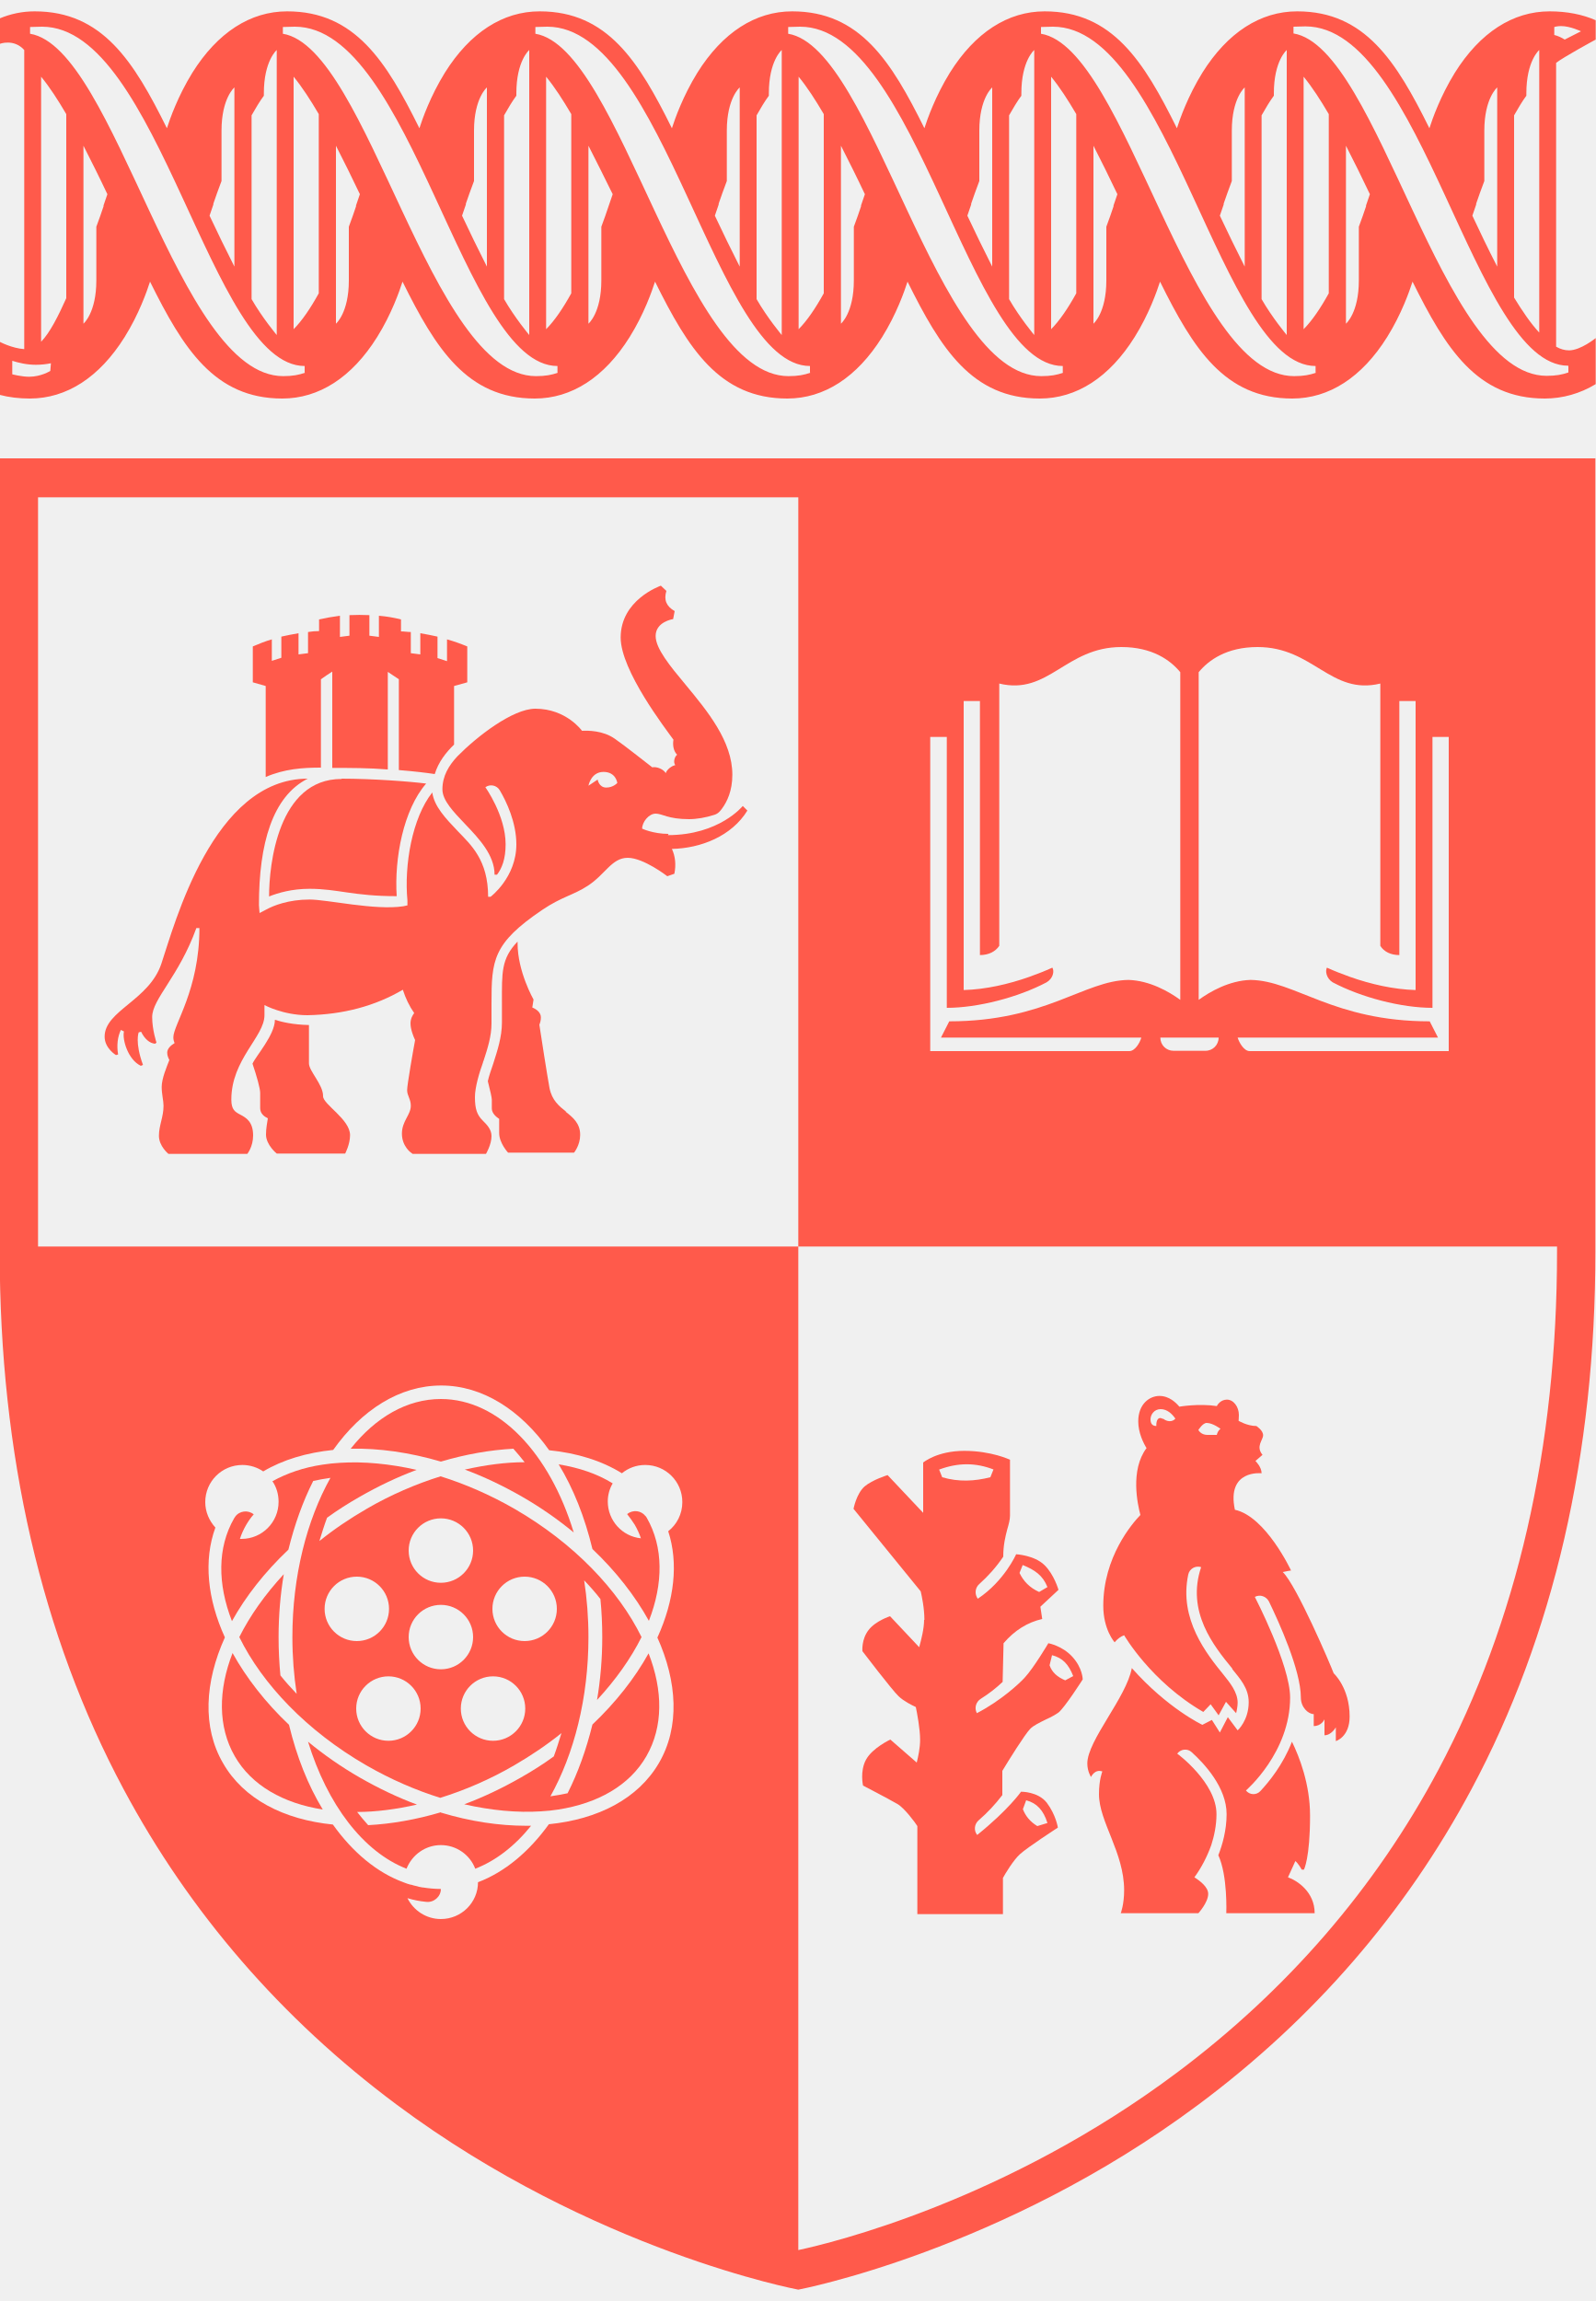
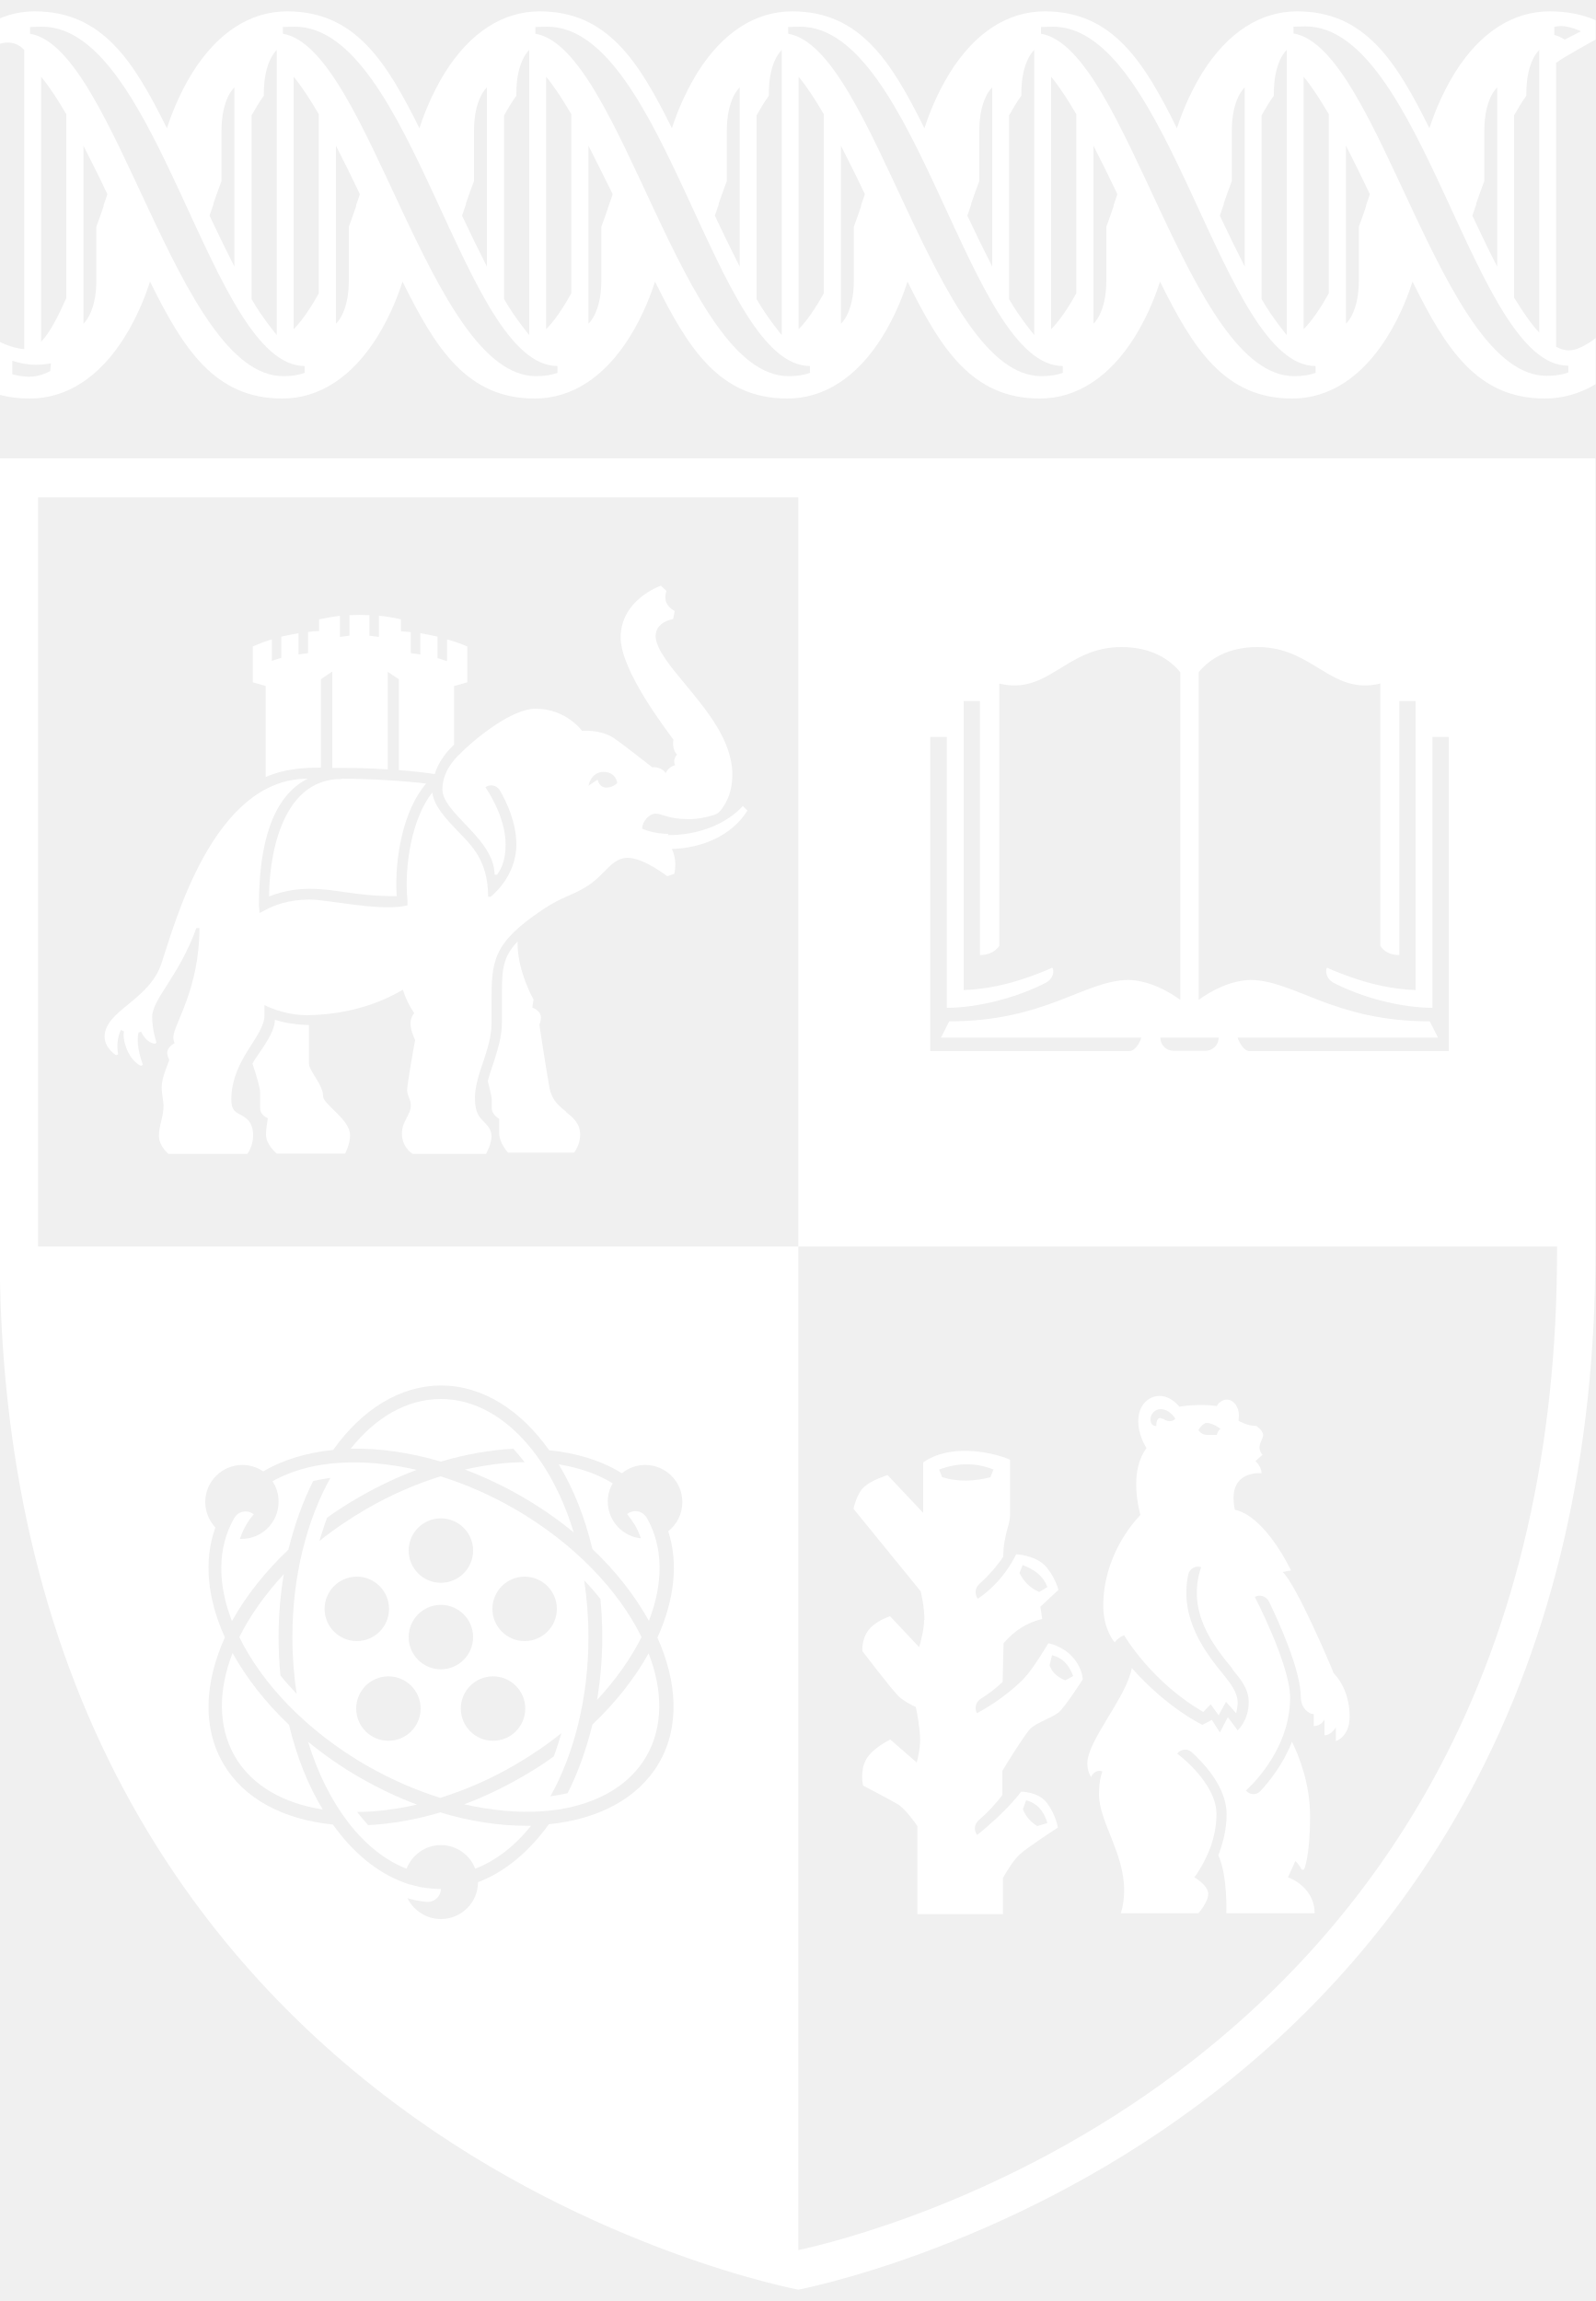
<svg xmlns="http://www.w3.org/2000/svg" id="Layer_1" version="1.1" viewBox="0 0 52 75">
  <defs>
    <style>
      .st0 {
-         fill: #FF5A4B;
+         fill: #FFFFFF;
      }
    </style>
  </defs>
  <path class="st0" d="M-.01,14.94v25.86c0,6.61,1.36,12.51,4.04,17.52,2.15,4.02,5.14,7.48,8.9,10.28,6.41,4.78,13.09,6.03,13.09,6.03,0,0,6.63-1.25,13.04-6.03,3.76-2.8,6.75-6.26,8.9-10.28,2.68-5.01,4.04-10.91,4.04-17.52V14.94H-.01ZM39.07,21.91c.32-.39.91-.82,1.92-.82,1.82,0,2.38,1.58,4,1.19v8.55c.12.19.34.3.62.3v-8.28h.53v9.42c-.72-.02-1.46-.19-2.14-.43-.25-.09-.51-.19-.75-.3-.06.11-.02.35.19.48.93.49,2.23.83,3.25.83v-8.83h.53v10.24h-6.49c-.18,0-.34-.27-.39-.44h6.53s-.27-.53-.27-.53c-3.14,0-4.39-1.33-5.84-1.35-.69.02-1.32.38-1.69.65v-10.68ZM39.72,33.82c0,.24-.19.43-.43.43h-1.04c-.24,0-.43-.19-.43-.43h1.9ZM30.86,24.02v8.83c1.01,0,2.32-.34,3.25-.83.22-.13.26-.37.19-.48-.24.11-.5.21-.75.3-.68.24-1.42.41-2.14.43v-9.42h.53v8.28c.28,0,.5-.11.63-.3v-8.55c1.61.39,2.16-1.19,3.98-1.19,1.01,0,1.6.43,1.92.82v10.68c-.37-.27-1-.63-1.69-.65-1.45.02-2.7,1.35-5.84,1.35l-.27.53h6.53c-.05.18-.21.44-.39.44h-6.49v-10.24s.53,0,.53,0ZM21.42,53.36c.66,1.46.74,2.93.06,4.1-.68,1.17-1.99,1.84-3.59,2-.65.9-1.44,1.56-2.31,1.89,0,.66-.54,1.2-1.21,1.2-.48,0-.89-.28-1.09-.68.2.06.4.1.61.12.25.03.48-.17.48-.42-.2,0-.4-.02-.59-.05-.02,0-.04,0-.06-.01-.04,0-.09-.02-.13-.03-.06-.01-.13-.03-.19-.05,0,0-.01,0-.02,0-.07-.02-.14-.04-.21-.07,0,0,0,0,0,0-.88-.32-1.67-.98-2.32-1.89-1.6-.16-2.91-.83-3.58-2-.68-1.17-.6-2.64.06-4.1-.57-1.25-.7-2.51-.31-3.58-.2-.22-.33-.51-.33-.83,0-.67.54-1.21,1.21-1.21.25,0,.49.08.68.21.64-.38,1.41-.61,2.28-.7.93-1.31,2.17-2.1,3.52-2.1s2.59.8,3.52,2.11c.9.09,1.71.34,2.37.75.21-.17.47-.27.76-.27.67,0,1.21.54,1.21,1.21,0,.39-.18.73-.46.95.34,1.04.2,2.25-.35,3.46ZM50.75,40.8c0,6.39-1.3,12.07-3.87,16.89-2.05,3.85-4.92,7.17-8.51,9.86-5.59,4.19-11.27,5.56-12.35,5.79v-32.71H1.24v-24.42h24.78v24.42h24.73v.18Z" />
  <g>
    <path class="st0" d="M14.37,59.07c-.81.24-1.61.38-2.37.42-.12-.13-.24-.28-.36-.43.62,0,1.28-.09,1.95-.24-.62-.23-1.25-.53-1.86-.88-.61-.35-1.18-.75-1.69-1.17.63,2.05,1.8,3.59,3.21,4.14.18-.45.61-.77,1.12-.77s.95.32,1.12.77c.67-.26,1.29-.74,1.82-1.4-.05,0-.11,0-.16,0-.88,0-1.82-.14-2.78-.43Z" />
    <path class="st0" d="M52.01,1.29v-.63c-.43-.19-.94-.29-1.5-.29-1.2,0-2.27.69-3.09,2-.47.76-.73,1.5-.83,1.81-1.08-2.18-2.1-3.81-4.31-3.81-1.2,0-2.27.69-3.09,2-.47.76-.73,1.5-.83,1.81-1.08-2.18-2.1-3.81-4.31-3.81-1.2,0-2.27.69-3.09,2-.47.76-.73,1.5-.83,1.81-1.08-2.18-2.1-3.81-4.31-3.81-1.2,0-2.27.69-3.09,2-.47.76-.73,1.5-.83,1.81-1.08-2.18-2.1-3.81-4.31-3.81-1.2,0-2.27.69-3.09,2-.47.76-.73,1.5-.83,1.81C12.59,2,11.57.37,9.36.37c-1.2,0-2.27.69-3.09,2-.47.76-.73,1.5-.83,1.81C4.36,2,3.34.37,1.13.37.73.37.35.45-.01.6v.83s.46-.18.8.2v.98s0,0,0,0v8.77c-.41-.03-.8-.24-.8-.24v1.73c.3.08.63.12.98.12,1.2,0,2.27-.69,3.09-2,.47-.75.73-1.5.83-1.81,1.08,2.18,2.1,3.81,4.31,3.81,1.2,0,2.27-.69,3.09-2,.47-.75.73-1.5.83-1.81,1.08,2.18,2.1,3.81,4.31,3.81,1.2,0,2.27-.69,3.09-2,.47-.75.73-1.5.83-1.81,1.08,2.18,2.1,3.81,4.31,3.81,1.2,0,2.27-.69,3.09-2,.47-.75.73-1.5.83-1.81,1.08,2.18,2.1,3.81,4.31,3.81,1.2,0,2.27-.69,3.09-2,.47-.75.73-1.5.83-1.81,1.08,2.18,2.1,3.81,4.31,3.81,1.2,0,2.27-.69,3.09-2,.47-.75.73-1.5.83-1.81,1.08,2.18,2.1,3.81,4.31,3.81.58,0,1.15-.16,1.66-.47v-1.5s-.49.4-.87.4c-.14,0-.28-.04-.42-.12V2.05c.22-.18,1.29-.76,1.29-.76ZM49.35,3.76c.13-.23.26-.45.4-.64v-.08c0-1.06.42-1.41.42-1.41v.96s0,0,0,0v8.25c-.28-.3-.55-.7-.82-1.14V3.76ZM48.11,6.65c.08-.23.17-.49.27-.75v-1.64c0-1.06.42-1.41.42-1.41v2.03s0,0,0,0v3.81c-.3-.58-.58-1.17-.81-1.66l.13-.38ZM41.12,3.76c.13-.23.26-.45.4-.64v-.08c0-1.06.42-1.41.42-1.41v.98s0,0,0,0v8.31s-.47-.56-.82-1.17V3.76ZM39.88,6.65c.08-.23.17-.49.27-.75v-1.64c0-1.06.42-1.41.42-1.41v2.03s0,0,0,0v3.81c-.28-.55-.56-1.13-.81-1.66l.13-.38ZM32.89,3.76c.13-.23.26-.45.4-.64v-.08c0-1.06.42-1.41.42-1.41v.98s0,0,0,0v8.31s-.47-.56-.82-1.17V3.76ZM31.65,6.65c.08-.23.17-.49.27-.75v-1.64c0-1.06.42-1.41.42-1.41v2.03h0v3.81c-.28-.55-.56-1.13-.81-1.66l.13-.38ZM24.66,3.76c.13-.23.26-.45.4-.64v-.08c0-1.06.42-1.41.42-1.41v.98s0,0,0,0v8.31s-.47-.56-.82-1.17V3.76ZM23.42,6.65c.08-.23.17-.49.27-.75v-1.64c0-1.06.42-1.41.42-1.41v2.03h0v3.81c-.28-.55-.56-1.13-.81-1.66l.13-.38ZM16.43,3.76c.13-.23.26-.45.4-.64v-.08c0-1.06.42-1.41.42-1.41v.98s0,0,0,0v8.31s-.47-.56-.82-1.17V3.76ZM15.18,6.65c.08-.23.17-.49.27-.75v-1.64c0-1.06.42-1.41.42-1.41v2.03h0v3.81c-.28-.55-.56-1.13-.81-1.66l.13-.38ZM8.2,3.76c.13-.23.26-.45.4-.64v-.08c0-1.06.42-1.41.42-1.41v.98s0,0,0,0v8.31s-.47-.56-.82-1.17V3.76ZM6.95,6.65c.08-.23.17-.49.27-.75v-1.64c0-1.06.42-1.41.42-1.41v2.03h0v3.81c-.28-.55-.56-1.13-.81-1.66l.13-.38ZM1.64,12.09s-.3.19-.69.19c-.25,0-.55-.08-.55-.08v-.44c.19.06.46.13.77.13.18,0,.34-.02.49-.05l-.02.24ZM2.16,9.72c-.26.58-.53,1.12-.82,1.42V2.5c.28.34.55.76.82,1.22v6ZM3.38,6.71c-.07.21-.15.44-.24.68v1.75c0,1.06-.42,1.41-.42,1.41v-2.13s0,0,0,0v-3.67c.26.51.53,1.05.78,1.58l-.13.38ZM9.94,12.15c-.2.07-.4.11-.71.11C5.78,12.26,3.77,1.56.98,1.1v-.22c.12,0,.25-.01.39-.01,3.81,0,5.49,11.06,8.56,11.06v.21ZM10.39,9.56c-.27.49-.55.9-.82,1.17V2.5c.28.34.55.76.82,1.22v5.83ZM11.61,6.71c-.07.21-.15.44-.24.68v1.75c0,1.06-.42,1.41-.42,1.41v-2.13s0,0,0,0v-3.67c.26.51.53,1.05.78,1.58l-.13.38ZM18.18,12.15c-.2.07-.4.11-.71.11-3.45,0-5.46-10.7-8.25-11.16v-.22c.12,0,.25-.01.39-.01,3.81,0,5.49,11.06,8.56,11.06v.21ZM18.62,9.56c-.27.49-.55.9-.82,1.17V2.5c.28.34.55.76.82,1.22v5.83ZM19.84,6.71c-.07.21-.15.44-.24.68v1.75c0,1.06-.42,1.41-.42,1.41v-2.13s0,0,0,0v-3.67c.26.51.53,1.05.79,1.58l-.13.38ZM26.41,12.15c-.2.07-.4.11-.71.11-3.45,0-5.46-10.7-8.25-11.16v-.22c.12,0,.25-.01.39-.01,3.81,0,5.49,11.06,8.56,11.06v.21ZM26.85,9.56c-.27.49-.55.9-.82,1.17V2.5c.28.34.55.76.82,1.22v5.83ZM28.07,6.71c-.07.21-.15.44-.24.68v1.75c0,1.06-.42,1.41-.42,1.41v-2.13s0,0,0,0v-3.67c.26.51.53,1.05.78,1.58l-.13.38ZM34.65,12.15c-.2.07-.4.11-.71.11-3.45,0-5.46-10.7-8.25-11.16v-.22c.12,0,.25-.01.39-.01,3.81,0,5.49,11.06,8.56,11.06v.21ZM35.08,9.56c-.27.49-.55.9-.82,1.17V2.5c.28.34.55.76.82,1.22v5.83ZM36.3,6.71c-.07.21-.15.44-.24.68v1.75c0,1.06-.42,1.41-.42,1.41v-2.13s0,0,0,0v-3.67c.26.51.53,1.05.78,1.58l-.13.38ZM42.89,12.15c-.2.07-.4.11-.71.11-3.45,0-5.46-10.7-8.25-11.16v-.22c.12,0,.25-.01.39-.01,3.81,0,5.49,11.06,8.56,11.06v.21ZM43.31,9.56c-.27.49-.55.9-.82,1.17V2.5c.28.34.55.76.82,1.22v5.83ZM44.53,6.71c-.07.21-.15.44-.24.68v1.75c0,1.06-.42,1.41-.42,1.41v-2.13s0,0,0,0v-3.67c.26.51.53,1.05.78,1.58l-.13.38ZM51.12,11.93v.21c-.2.07-.4.11-.71.11-3.45,0-5.46-10.7-8.25-11.16v-.22c.12,0,.25-.01.39-.01,3.81,0,5.49,11.06,8.56,11.06ZM50.66,1.14v-.26s.09-.03.22-.03c.3,0,.65.17.65.17l-.53.27h0c-.11-.07-.22-.12-.34-.15Z" />
    <path class="st0" d="M16.74,47.23c.12.13.24.28.36.43-.62,0-1.28.09-1.95.24.62.23,1.25.53,1.86.88.61.35,1.18.75,1.69,1.17-.78-2.57-2.43-4.35-4.33-4.35-1.11,0-2.13.6-2.94,1.62.92-.02,1.92.12,2.94.42.81-.24,1.61-.38,2.37-.42Z" />
    <path class="st0" d="M7.58,53.88c-.47,1.21-.48,2.4.07,3.36.55.96,1.59,1.54,2.87,1.74-.48-.79-.85-1.72-1.1-2.76-.77-.73-1.39-1.53-1.84-2.34Z" />
    <path class="st0" d="M19.31,56.21c-.2.81-.47,1.57-.81,2.24-.18.04-.36.07-.56.1.77-1.38,1.24-3.2,1.24-5.19,0-.64-.05-1.26-.14-1.85.19.2.37.4.53.61.04.4.06.82.06,1.24,0,.71-.06,1.4-.17,2.05.61-.66,1.1-1.35,1.45-2.05-.75-1.53-2.2-3.06-4.14-4.18-.8-.46-1.61-.81-2.41-1.06-.8.25-1.62.6-2.41,1.06-.55.32-1.07.67-1.54,1.05.08-.26.16-.52.25-.76.33-.24.69-.47,1.06-.68.61-.35,1.24-.65,1.86-.88-.88-.2-1.73-.28-2.5-.23,0,0,0,0,0,0-.19.01-.38.03-.57.06,0,0,0,0,0,0-.61.09-1.16.28-1.63.54.13.19.2.42.2.67,0,.67-.54,1.21-1.21,1.21-.02,0-.03,0-.05,0,.05-.16.12-.31.2-.45.07-.12.15-.24.25-.35-.18-.15-.46-.12-.6.07-.01.02-.03.04-.04.06-.55.96-.54,2.14-.07,3.35.45-.81,1.07-1.6,1.84-2.33.2-.81.47-1.57.81-2.24.18-.04.36-.07.56-.1-.77,1.38-1.24,3.2-1.24,5.19,0,.64.05,1.26.14,1.85-.19-.2-.37-.4-.53-.6-.04-.41-.06-.83-.06-1.25,0-.71.06-1.4.17-2.05-.61.66-1.1,1.35-1.45,2.05.75,1.53,2.2,3.06,4.14,4.18.8.46,1.61.81,2.41,1.06.8-.25,1.62-.6,2.41-1.06.55-.32,1.07-.67,1.54-1.05-.08.26-.16.52-.25.76-.33.24-.69.47-1.06.68-.61.35-1.24.65-1.86.88.88.2,1.73.28,2.5.23,0,0,0,0,0,0,.19-.01.38-.03.57-.06,0,0,0,0,0,0,1.28-.2,2.32-.78,2.87-1.74.55-.96.54-2.14.07-3.35-.45.81-1.07,1.6-1.84,2.33ZM14.37,49.49c.58,0,1.05.47,1.05,1.05s-.47,1.05-1.05,1.05-1.05-.47-1.05-1.05.47-1.05,1.05-1.05ZM10.58,52.44c0-.58.47-1.05,1.05-1.05s1.05.47,1.05,1.05-.47,1.05-1.05,1.05-1.05-.47-1.05-1.05ZM12.66,56.74c-.58,0-1.05-.47-1.05-1.05s.47-1.05,1.05-1.05,1.05.47,1.05,1.05-.47,1.05-1.05,1.05ZM14.37,54.41c-.58,0-1.05-.47-1.05-1.05s.47-1.05,1.05-1.05,1.05.47,1.05,1.05-.47,1.05-1.05,1.05ZM16.07,56.74c-.58,0-1.05-.47-1.05-1.05s.47-1.05,1.05-1.05,1.05.47,1.05,1.05-.47,1.05-1.05,1.05ZM17.1,53.49c-.58,0-1.05-.47-1.05-1.05s.47-1.05,1.05-1.05,1.05.47,1.05,1.05-.47,1.05-1.05,1.05Z" />
    <path class="st0" d="M8.65,25.33c.62-.27,1.22-.31,1.81-.31v-2.88c.12-.09.25-.17.37-.25v3.14c.62,0,1.19,0,1.81.05v-3.18c.12.08.24.16.36.24v2.96c.5.04.91.09,1.17.13.12-.39.36-.7.63-.96v-1.91l.43-.12v-1.17c-.22-.09-.44-.17-.66-.23v.71l-.31-.1v-.7c-.19-.04-.37-.08-.56-.11v.69l-.31-.04v-.69c-.11,0-.21-.02-.32-.02v-.39c-.24-.06-.48-.1-.72-.12v.69l-.31-.04v-.67c-.22-.01-.43-.01-.65,0v.67l-.31.04v-.69c-.23.03-.46.07-.68.12v.38c-.12,0-.24.01-.36.03v.69l-.31.04v-.69c-.19.03-.37.07-.56.11v.69l-.31.1v-.7c-.21.06-.41.14-.62.23v1.17l.42.12v2.97Z" />
    <path class="st0" d="M30.12,52.8c0,.28-.09.64-.16.89l-.95-1.01s-.47.15-.7.45c-.24.31-.2.69-.2.69,0,0,.96,1.26,1.18,1.47.17.16.43.29.56.35.04.19.14.71.14,1.07,0,.26-.06.54-.11.74l-.86-.75s-.58.27-.79.65c-.21.38-.1.85-.1.85,0,0,.81.42,1.12.6.23.13.59.62.65.72v2.87h2.79v-1.18c.07-.13.34-.58.55-.77.25-.23,1.24-.87,1.24-.87,0,0-.06-.41-.36-.81-.29-.37-.84-.36-.84-.36,0,0-.41.59-1.43,1.41-.12-.15-.09-.36.05-.48.29-.25.54-.52.77-.82v-.79c.21-.35.73-1.18.9-1.36.11-.12.33-.22.53-.32.16-.07.3-.15.4-.22.21-.17.79-1.08.79-1.08,0,0,0-.37-.34-.74-.33-.36-.78-.44-.78-.44,0,0-.48.81-.77,1.12-.16.18-.77.75-1.56,1.16h0c-.09-.17-.03-.37.13-.47.27-.17.5-.35.71-.55l.03-1.26c.36-.42.78-.68,1.26-.79l-.06-.4.59-.55s-.14-.5-.46-.81c-.33-.32-.92-.35-.92-.35,0,0-.38.87-1.25,1.45-.11-.15-.09-.36.05-.48.29-.26.55-.55.78-.89,0-.38.07-.66.13-.89.05-.17.09-.32.09-.45v-1.82s-.6-.29-1.49-.29-1.34.38-1.34.38v1.64l-1.16-1.23s-.49.15-.75.37c-.27.24-.36.73-.36.73l2.19,2.69c.03.13.12.54.12.93ZM33.45,58.68c.34.09.56.32.69.74l-.33.1c-.23-.14-.38-.32-.47-.55l.11-.3ZM34.29,53.95c.35.09.54.3.69.68l-.26.14c-.26-.11-.43-.26-.51-.49l.08-.33ZM33.33,51.01c.4.16.66.34.81.72l-.27.16c-.31-.14-.51-.35-.64-.62l.1-.25ZM32.38,47.9l-.1.25c-.51.13-1.03.16-1.57,0l-.1-.25c.62-.23,1.19-.23,1.78,0Z" />
    <path class="st0" d="M21.04,49.42c-.14-.19-.41-.22-.6-.07.09.11.17.23.25.35.08.14.15.29.2.44-.61-.06-1.08-.58-1.08-1.2,0-.22.06-.42.16-.59-.5-.31-1.09-.51-1.76-.62.48.79.85,1.72,1.1,2.76.77.73,1.39,1.53,1.84,2.34.47-1.21.48-2.4-.07-3.36-.01-.02-.03-.04-.04-.06Z" />
    <path class="st0" d="M40.17,54.41c.24.3.53.61.53,1.07,0,.6-.36.92-.36.92l-.32-.43-.26.5-.26-.41-.31.16s-1.13-.53-2.3-1.85c-.17.95-1.45,2.36-1.45,3.11,0,.26.12.44.12.44,0,0,.12-.27.37-.18,0,0-.11.26-.11.74,0,.9.82,1.9.82,3.13,0,.47-.11.75-.11.75h2.53s.32-.35.32-.63c0-.22-.26-.42-.45-.54.22-.3.41-.66.55-1.05.09-.28.17-.63.17-1.01,0-1.02-1.26-1.96-1.28-1.97.11-.15.33-.18.47-.05.41.37,1.14,1.15,1.14,2.02,0,.53-.14,1.01-.27,1.34.31.67.26,1.89.26,1.89h2.88c0-.69-.56-1.06-.87-1.17.14-.3.24-.53.24-.53.1.08.21.28.21.28h.07s.2-.37.2-1.76c0-1.03-.35-1.92-.59-2.41-.29.75-.75,1.31-1.03,1.61-.13.14-.35.13-.47-.02.01-.01,1.44-1.24,1.44-3.03,0-1.06-1.15-3.28-1.15-3.28.17-.09.37-.02.46.15.32.66,1.04,2.24,1.04,3.13,0,.32.24.54.42.54v.39c.26,0,.35-.22.35-.22v.52c.23,0,.37-.26.37-.26v.45s.45-.13.45-.8c0-.94-.52-1.41-.52-1.41-.1-.27-1.21-2.87-1.66-3.3.12-.03.27-.05.27-.05,0,0-.82-1.76-1.83-1.98-.28-1.32.87-1.19.87-1.19,0-.21-.2-.4-.2-.4l.23-.2c-.23-.28.02-.48.02-.64s-.22-.3-.22-.3c-.3,0-.58-.17-.58-.17,0,0,.01-.11.01-.19,0-.26-.17-.5-.39-.5-.19,0-.3.15-.33.21-.59-.09-1.22.02-1.22.02-.11-.13-.33-.35-.65-.35s-.69.26-.69.83c0,.37.17.71.27.87-.54.72-.29,1.84-.2,2.18-.27.28-1.21,1.37-1.21,2.96,0,.78.37,1.19.37,1.19.09-.11.2-.19.31-.23,0,0,.87,1.51,2.58,2.5l.24-.25.26.36.24-.44.33.37c.02-.07.05-.24.05-.34,0-.35-.26-.66-.45-.9-.56-.69-1.47-1.82-1.16-3.28.04-.19.24-.3.42-.24-.49,1.45.41,2.57,1.01,3.3ZM37.9,46.25s-.05-.03-.08-.03c-.15,0-.13.26-.13.26-.14,0-.19-.09-.19-.22,0-.15.12-.33.33-.33s.37.15.48.31c-.1.12-.28.1-.4,0ZM39.06,46.61s.14-.23.27-.23c.2,0,.45.19.45.19-.07.06-.1.12-.12.2h-.31c-.21,0-.29-.16-.29-.16Z" />
    <path class="st0" d="M21.79,27.18c-.5,0-.86-.17-.86-.17,0-.22.22-.49.44-.49s.4.18,1.09.18c.25,0,.54-.05.82-.14.13-.04.19-.12.25-.2.17-.23.34-.58.34-1.11,0-1.09-.81-2.07-1.53-2.94-.5-.6-.97-1.17-.97-1.58,0-.46.55-.55.57-.55l.05-.26c-.27-.16-.36-.36-.27-.66l-.18-.17c-.05.02-1.31.47-1.31,1.69,0,1.08,1.47,2.98,1.72,3.33-.03.17,0,.37.12.49-.09.07-.13.25-.06.34-.12.02-.28.15-.31.26-.07-.12-.28-.22-.44-.19-.29-.22-.86-.68-1.22-.93-.38-.27-.87-.27-1.07-.26,0,0-.51-.72-1.52-.72-.74,0-1.91.91-2.54,1.55-.28.3-.49.64-.49,1.08,0,.36.36.73.74,1.13.45.47.96,1.01.96,1.65h.08c.16-.21.28-.51.28-.99,0-.94-.66-1.86-.66-1.86.15-.11.37-.07.47.1.22.37.54,1.05.54,1.76,0,1.08-.84,1.71-.84,1.71h-.08c0-1.2-.56-1.69-.99-2.14-.4-.42-.77-.81-.83-1.26-.66.83-.92,2.38-.81,3.52v.16s-.14.03-.14.03c-.92.14-2.47-.22-3.05-.22-.69,0-1.18.2-1.4.32l-.23.12-.02-.26c0-2,.44-3.54,1.59-4.12-3.09,0-4.34,4.75-4.77,6.03-.4,1.2-1.85,1.53-1.85,2.38,0,.38.37.6.37.6l.07-.02c-.05-.29-.02-.57.09-.8l.1.05c-.06.26.13.92.55,1.12l.07-.03c-.27-.74-.14-1.06-.14-1.06l.08-.02c.11.23.28.38.46.39l.04-.04s-.14-.41-.14-.83c0-.59.87-1.32,1.44-2.9h.1c0,2.01-.85,3.15-.85,3.56,0,.08.02.14.04.19-.12.07-.24.18-.24.31,0,.1.04.18.07.24-.08.21-.25.6-.25.88,0,.23.06.45.06.61,0,.37-.15.64-.15.98s.31.59.31.59h2.57s.19-.23.19-.6c0-.45-.23-.58-.42-.68-.17-.09-.29-.16-.29-.49,0-1.31,1.08-2.05,1.08-2.75v-.33s.61.33,1.4.33c1.16-.02,2.21-.3,3.11-.83.09.28.21.53.37.76-.06.08-.12.19-.12.34,0,.19.1.44.15.54-.06.32-.26,1.46-.26,1.63,0,.19.12.29.12.51,0,.3-.29.5-.29.91s.29.62.31.63l.04.03h2.39s.18-.3.18-.58c0-.22-.15-.37-.29-.51-.18-.18-.25-.37-.25-.76,0-.32.14-.79.26-1.12,0,0,0,0,0,0,0-.02.01-.04.02-.06.13-.4.26-.8.26-1.22v-.65c0-1.41.04-1.96,1.65-3.05.65-.44,1.02-.48,1.49-.79.57-.37.78-.91,1.3-.91s1.29.6,1.29.6l.23-.08c.06-.3.03-.57-.08-.81.95-.02,1.95-.42,2.46-1.25l-.15-.15s-.76.95-2.44.95ZM19.76,25.67c-.24,0-.28-.26-.28-.26l-.3.2s.08-.45.49-.45.45.36.45.36c0,0-.13.15-.36.15Z" />
    <path class="st0" d="M11.13,25.39c-2.07,0-2.36,2.8-2.36,3.83.3-.12.75-.25,1.32-.25.92,0,1.42.24,2.84.24-.08-1.24.22-2.82.96-3.67-.54-.07-1.77-.16-2.75-.16Z" />
    <path class="st0" d="M18.46,36.24c-.23-.18-.47-.37-.55-.78-.07-.38-.29-1.78-.33-2.06.02-.05.05-.13.05-.24,0-.16-.15-.27-.28-.32l.04-.26s-.52-.91-.52-1.83c0-.02,0-.04,0-.06-.54.56-.51,1.02-.51,1.98v.66c0,.47-.15.92-.28,1.33-.07.21-.14.4-.18.58.08.31.13.54.13.6v.29c0,.16.15.28.24.34v.46c0,.33.29.64.29.64h2.15s.2-.24.2-.58c0-.38-.24-.57-.48-.76Z" />
    <path class="st0" d="M10.53,35.72c0-.37-.46-.81-.46-1.06v-1.25c-.52-.01-.89-.1-1.11-.17,0,.49-.62,1.18-.73,1.43.14.41.25.81.25.95v.5c0,.18.14.28.25.33-.02.14-.06.33-.06.53,0,.34.35.62.35.62h2.23s.16-.3.16-.6c0-.52-.88-1-.88-1.27Z" />
  </g>
</svg>
